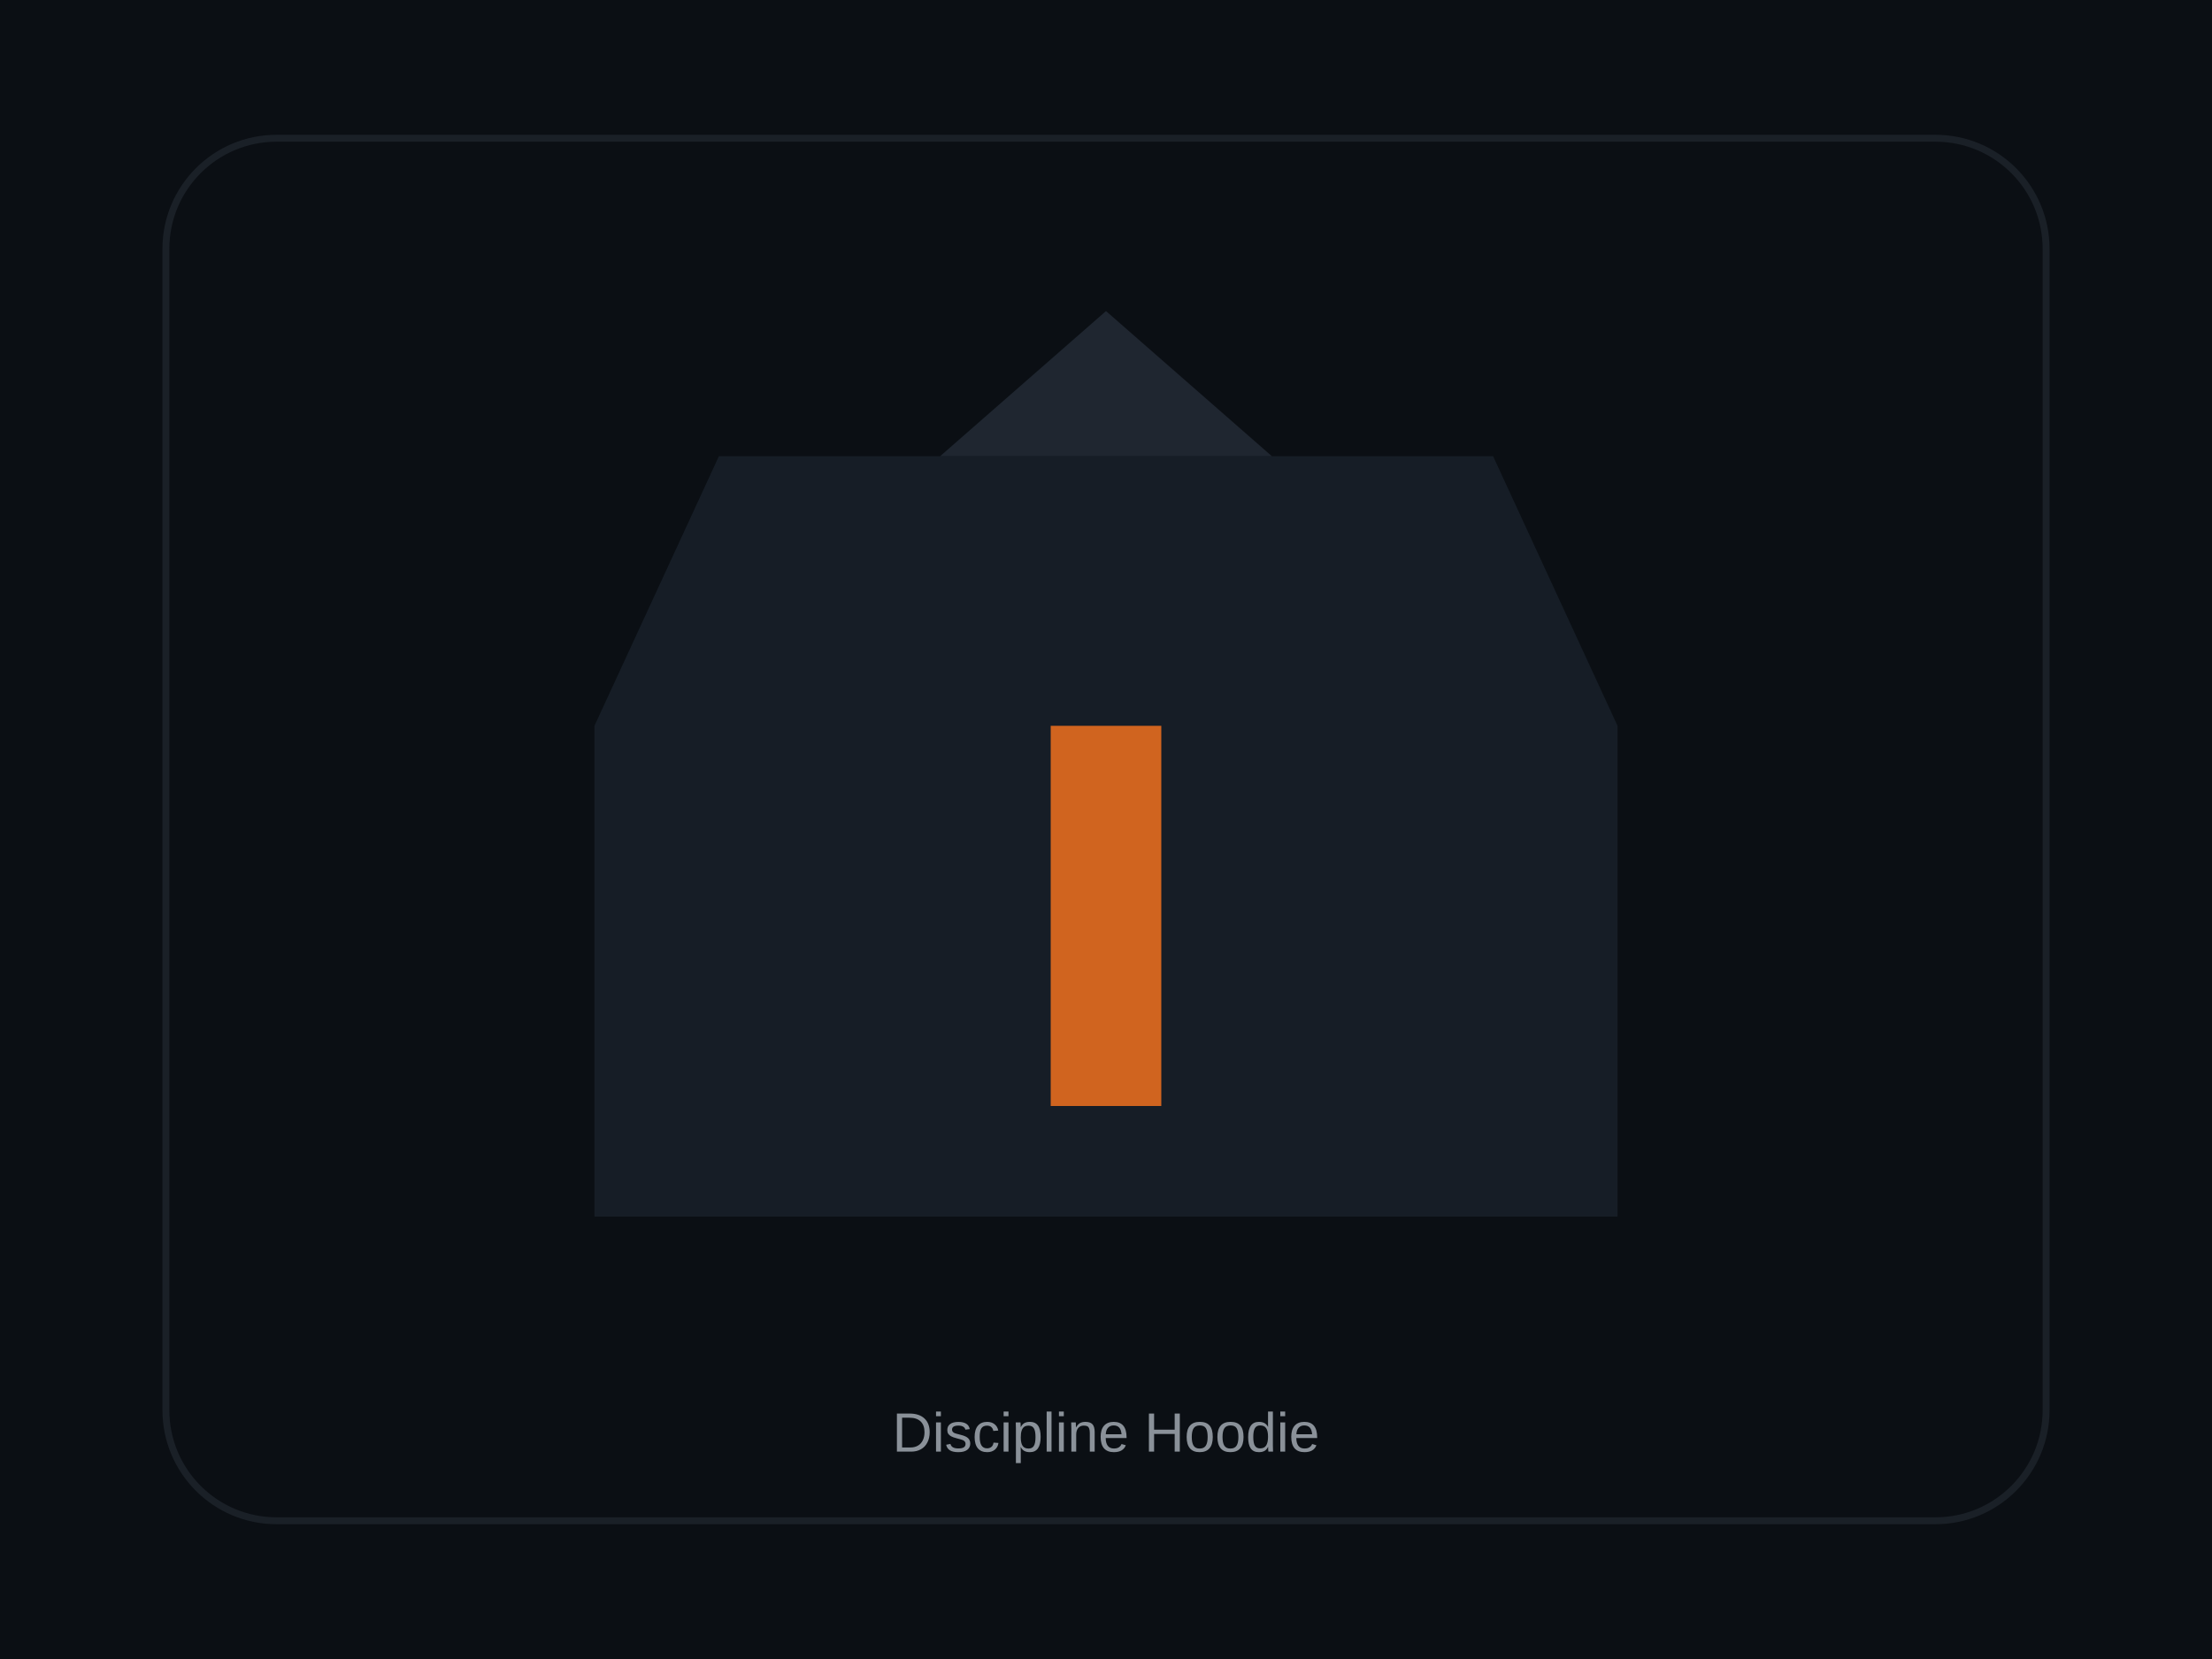
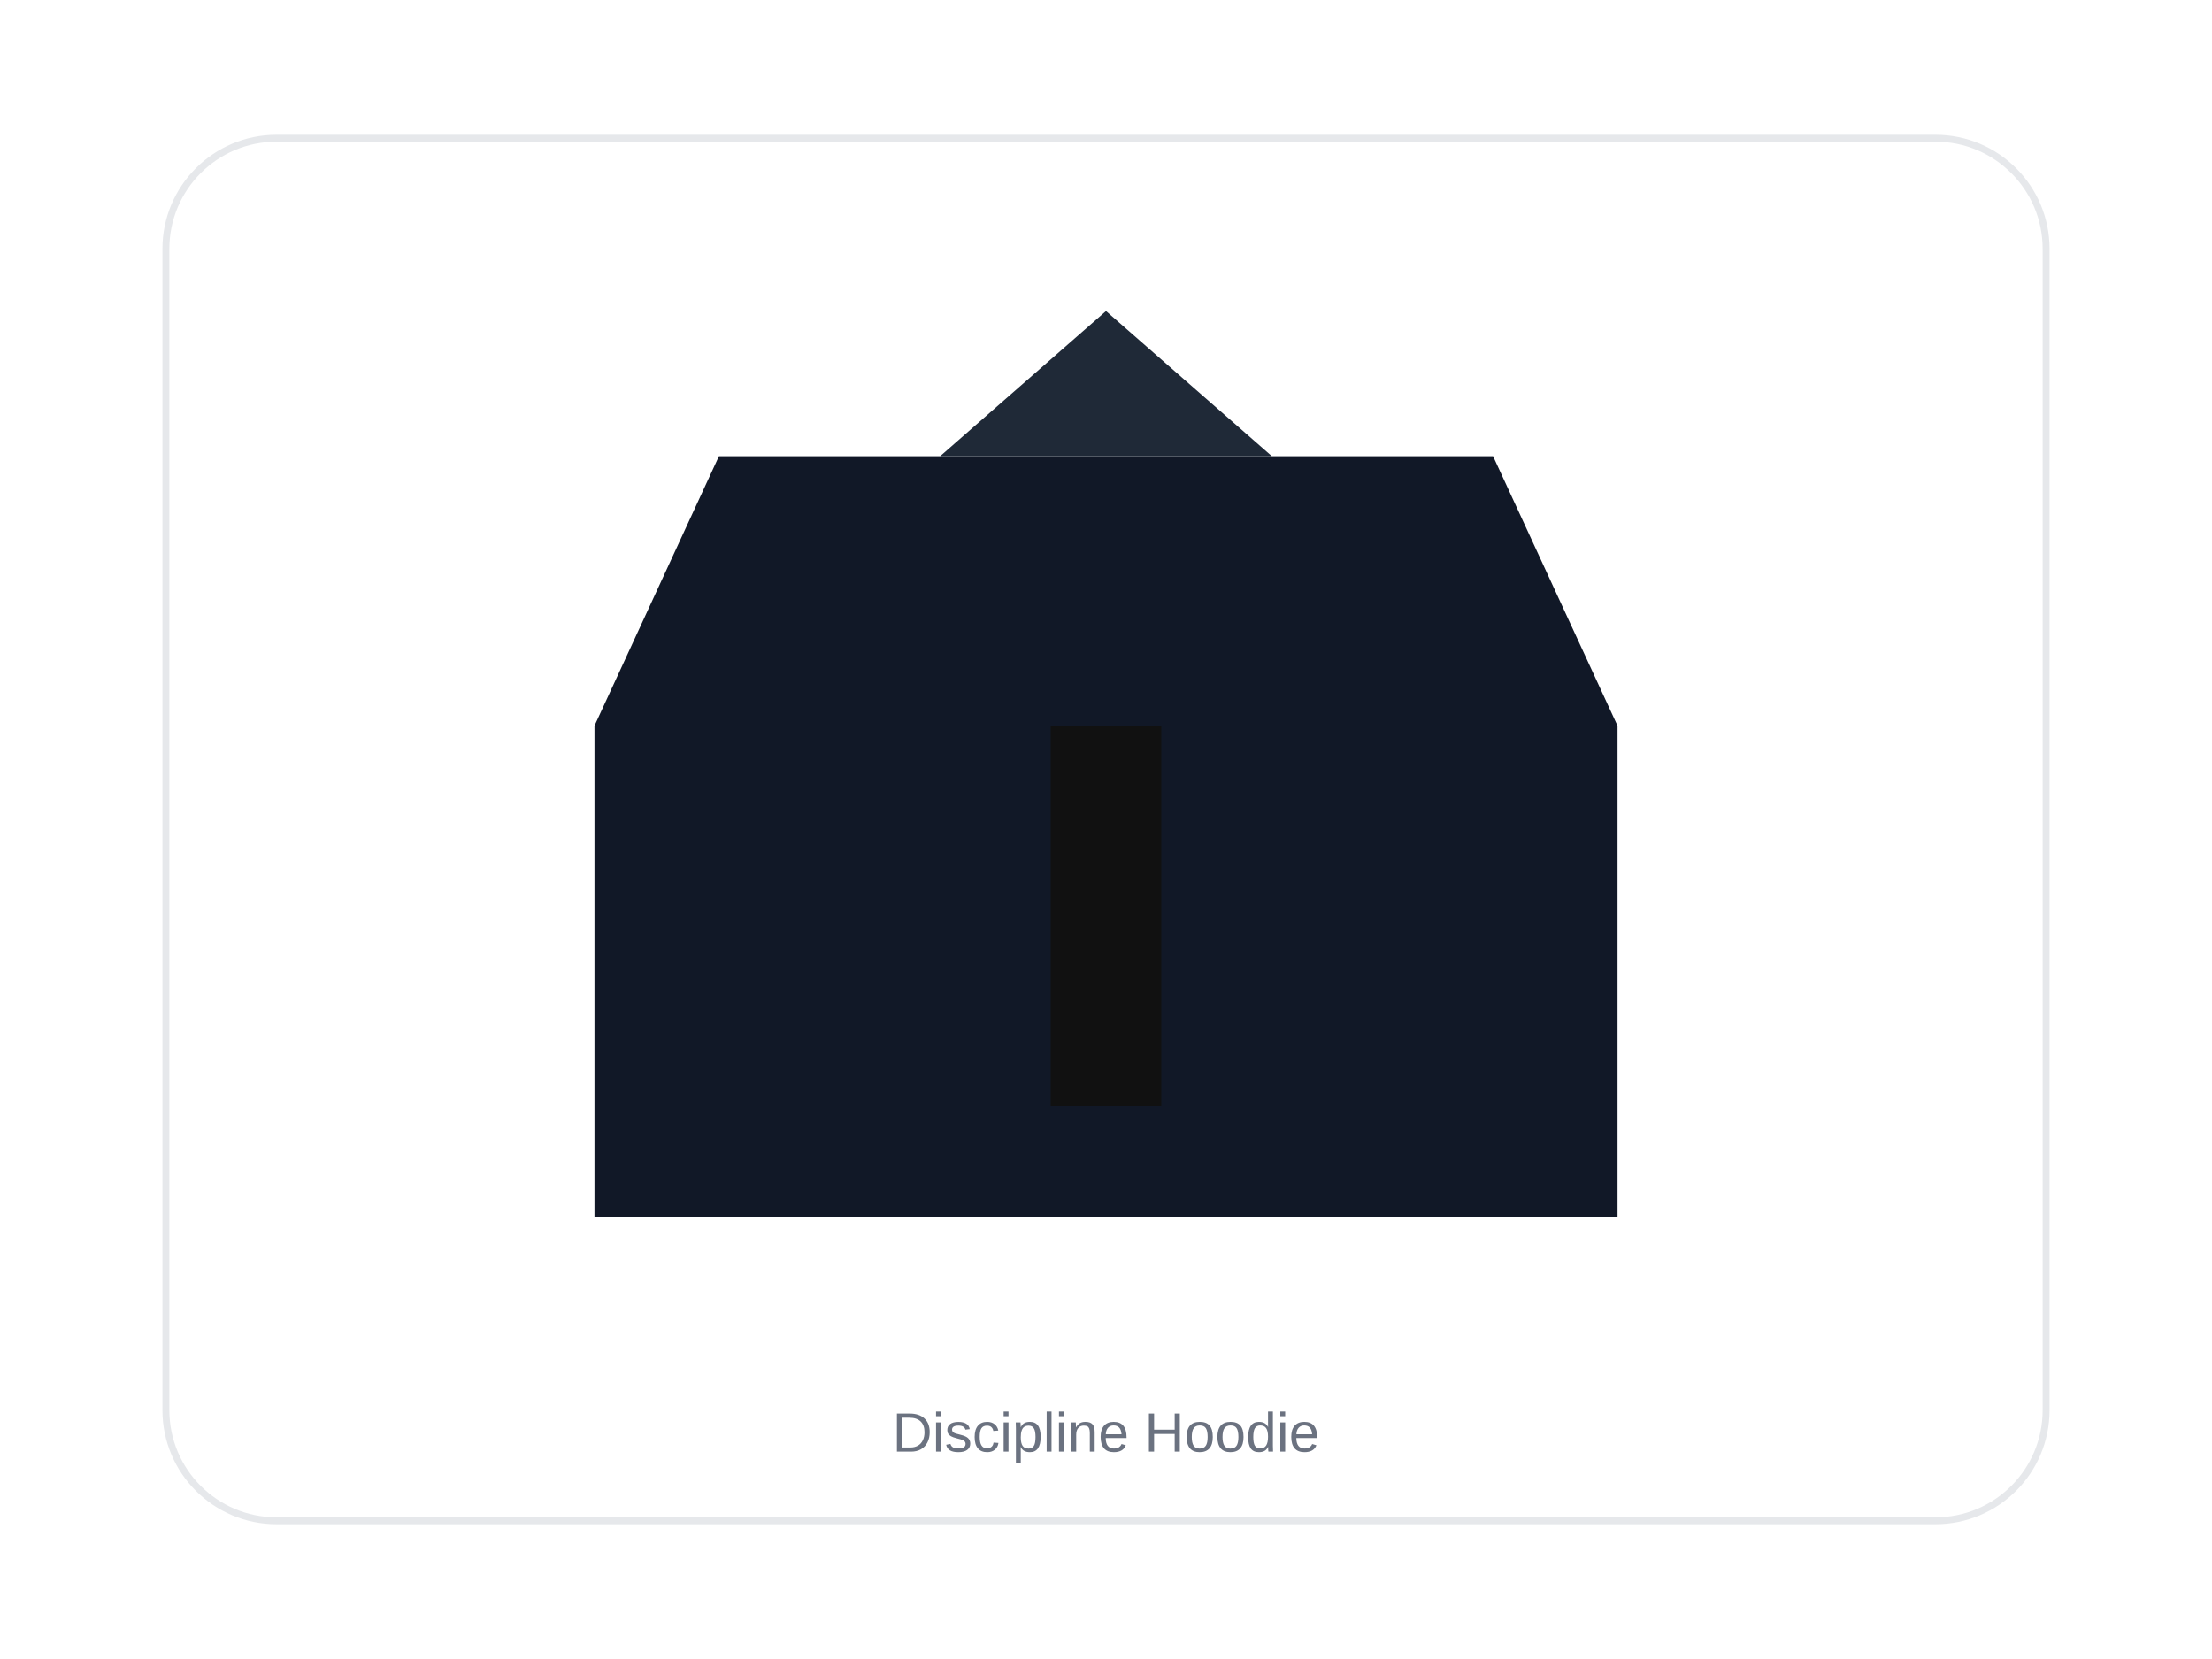
<svg xmlns="http://www.w3.org/2000/svg" width="640" height="480" viewBox="0 0 640 480" fill="none">
-   <rect width="640" height="480" fill="#0B0F14" />
-   <rect x="48" y="40" width="544" height="400" rx="32" stroke="#1A2027" stroke-width="2" />
-   <path d="M208 132H432L468 210V352H172V210L208 132Z" fill="#161D26" />
-   <path d="M272 132L320 90L368 132H272Z" fill="#1F2630" />
-   <path d="M304 210H336V320H304V210Z" fill="#D0641F" />
-   <text x="320" y="420" fill="#8A9199" font-size="16" font-family="Arial" text-anchor="middle">Discipline Hoodie</text>
+   <rect width="640" height="480" fill="#FFFFFF" />
+   <rect x="48" y="40" width="544" height="400" rx="32" stroke="#E6E8EB" stroke-width="2" />
+   <path d="M208 132H432L468 210V352H172V210L208 132Z" fill="#111827" />
+   <path d="M272 132L320 90L368 132H272Z" fill="#1F2937" />
+   <path d="M304 210H336V320H304V210Z" fill="#111111" />
+   <text x="320" y="420" fill="#6B7280" font-size="16" font-family="Arial" text-anchor="middle">Discipline Hoodie</text>
</svg>
